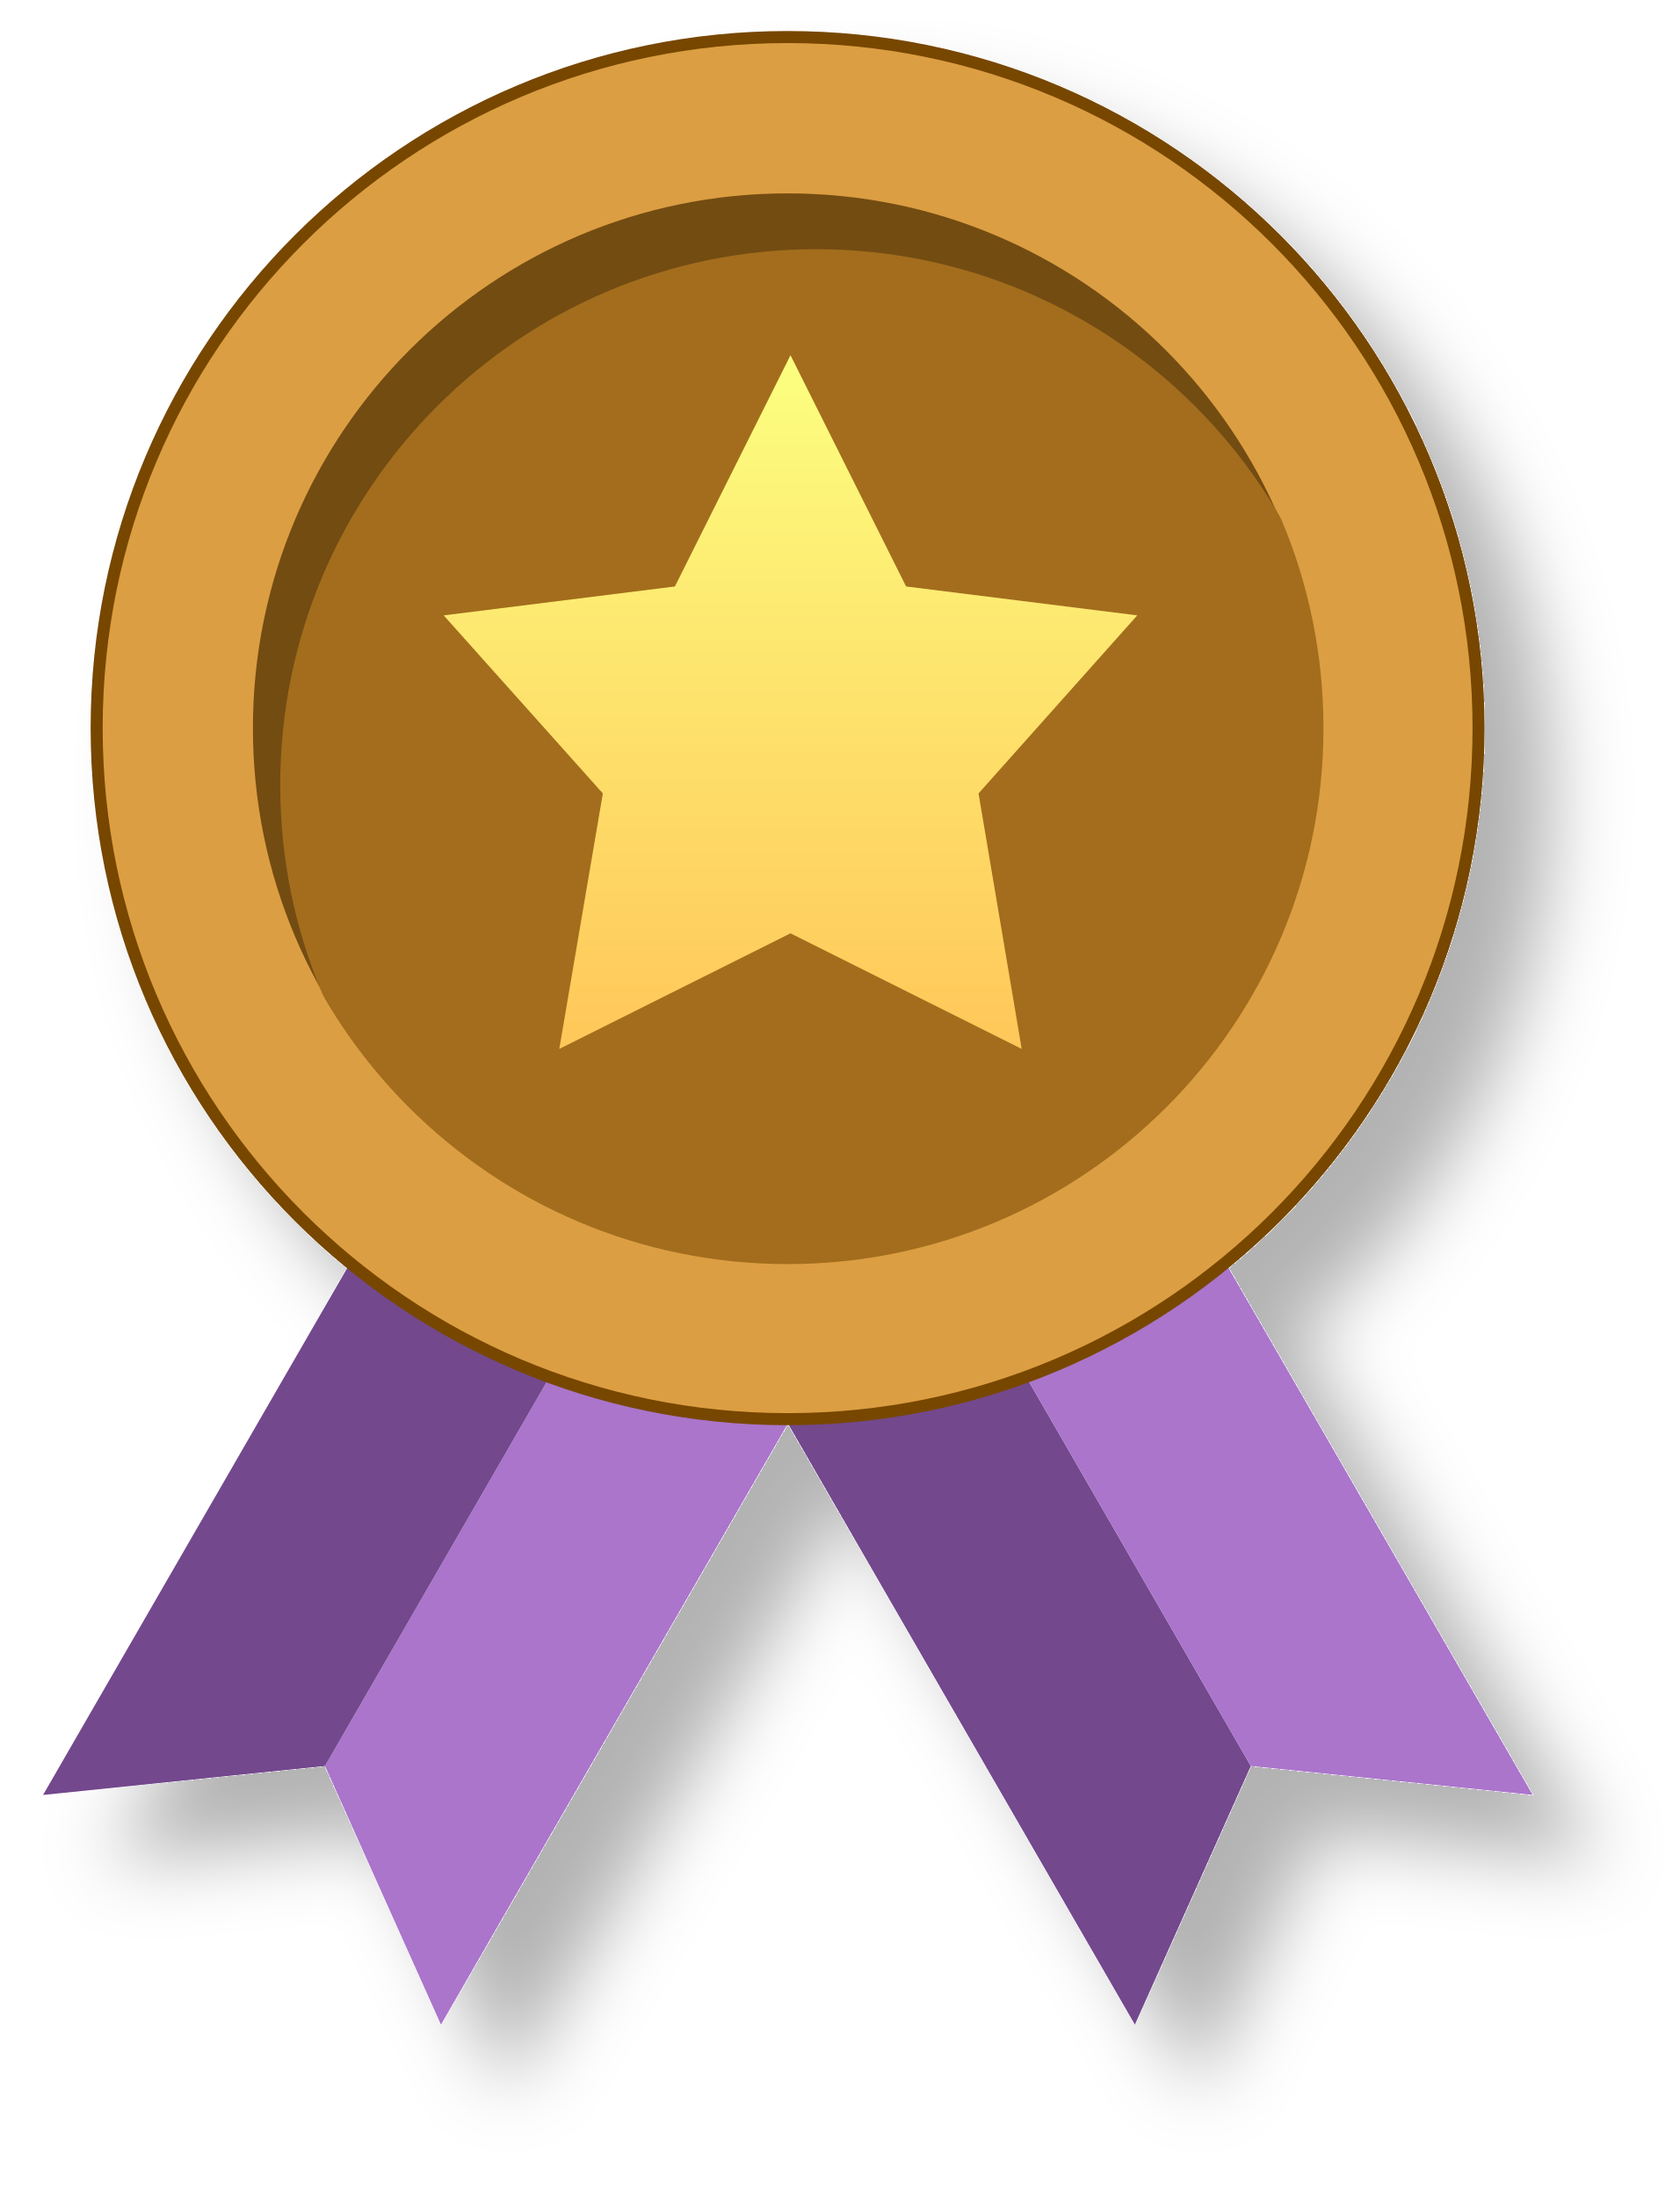
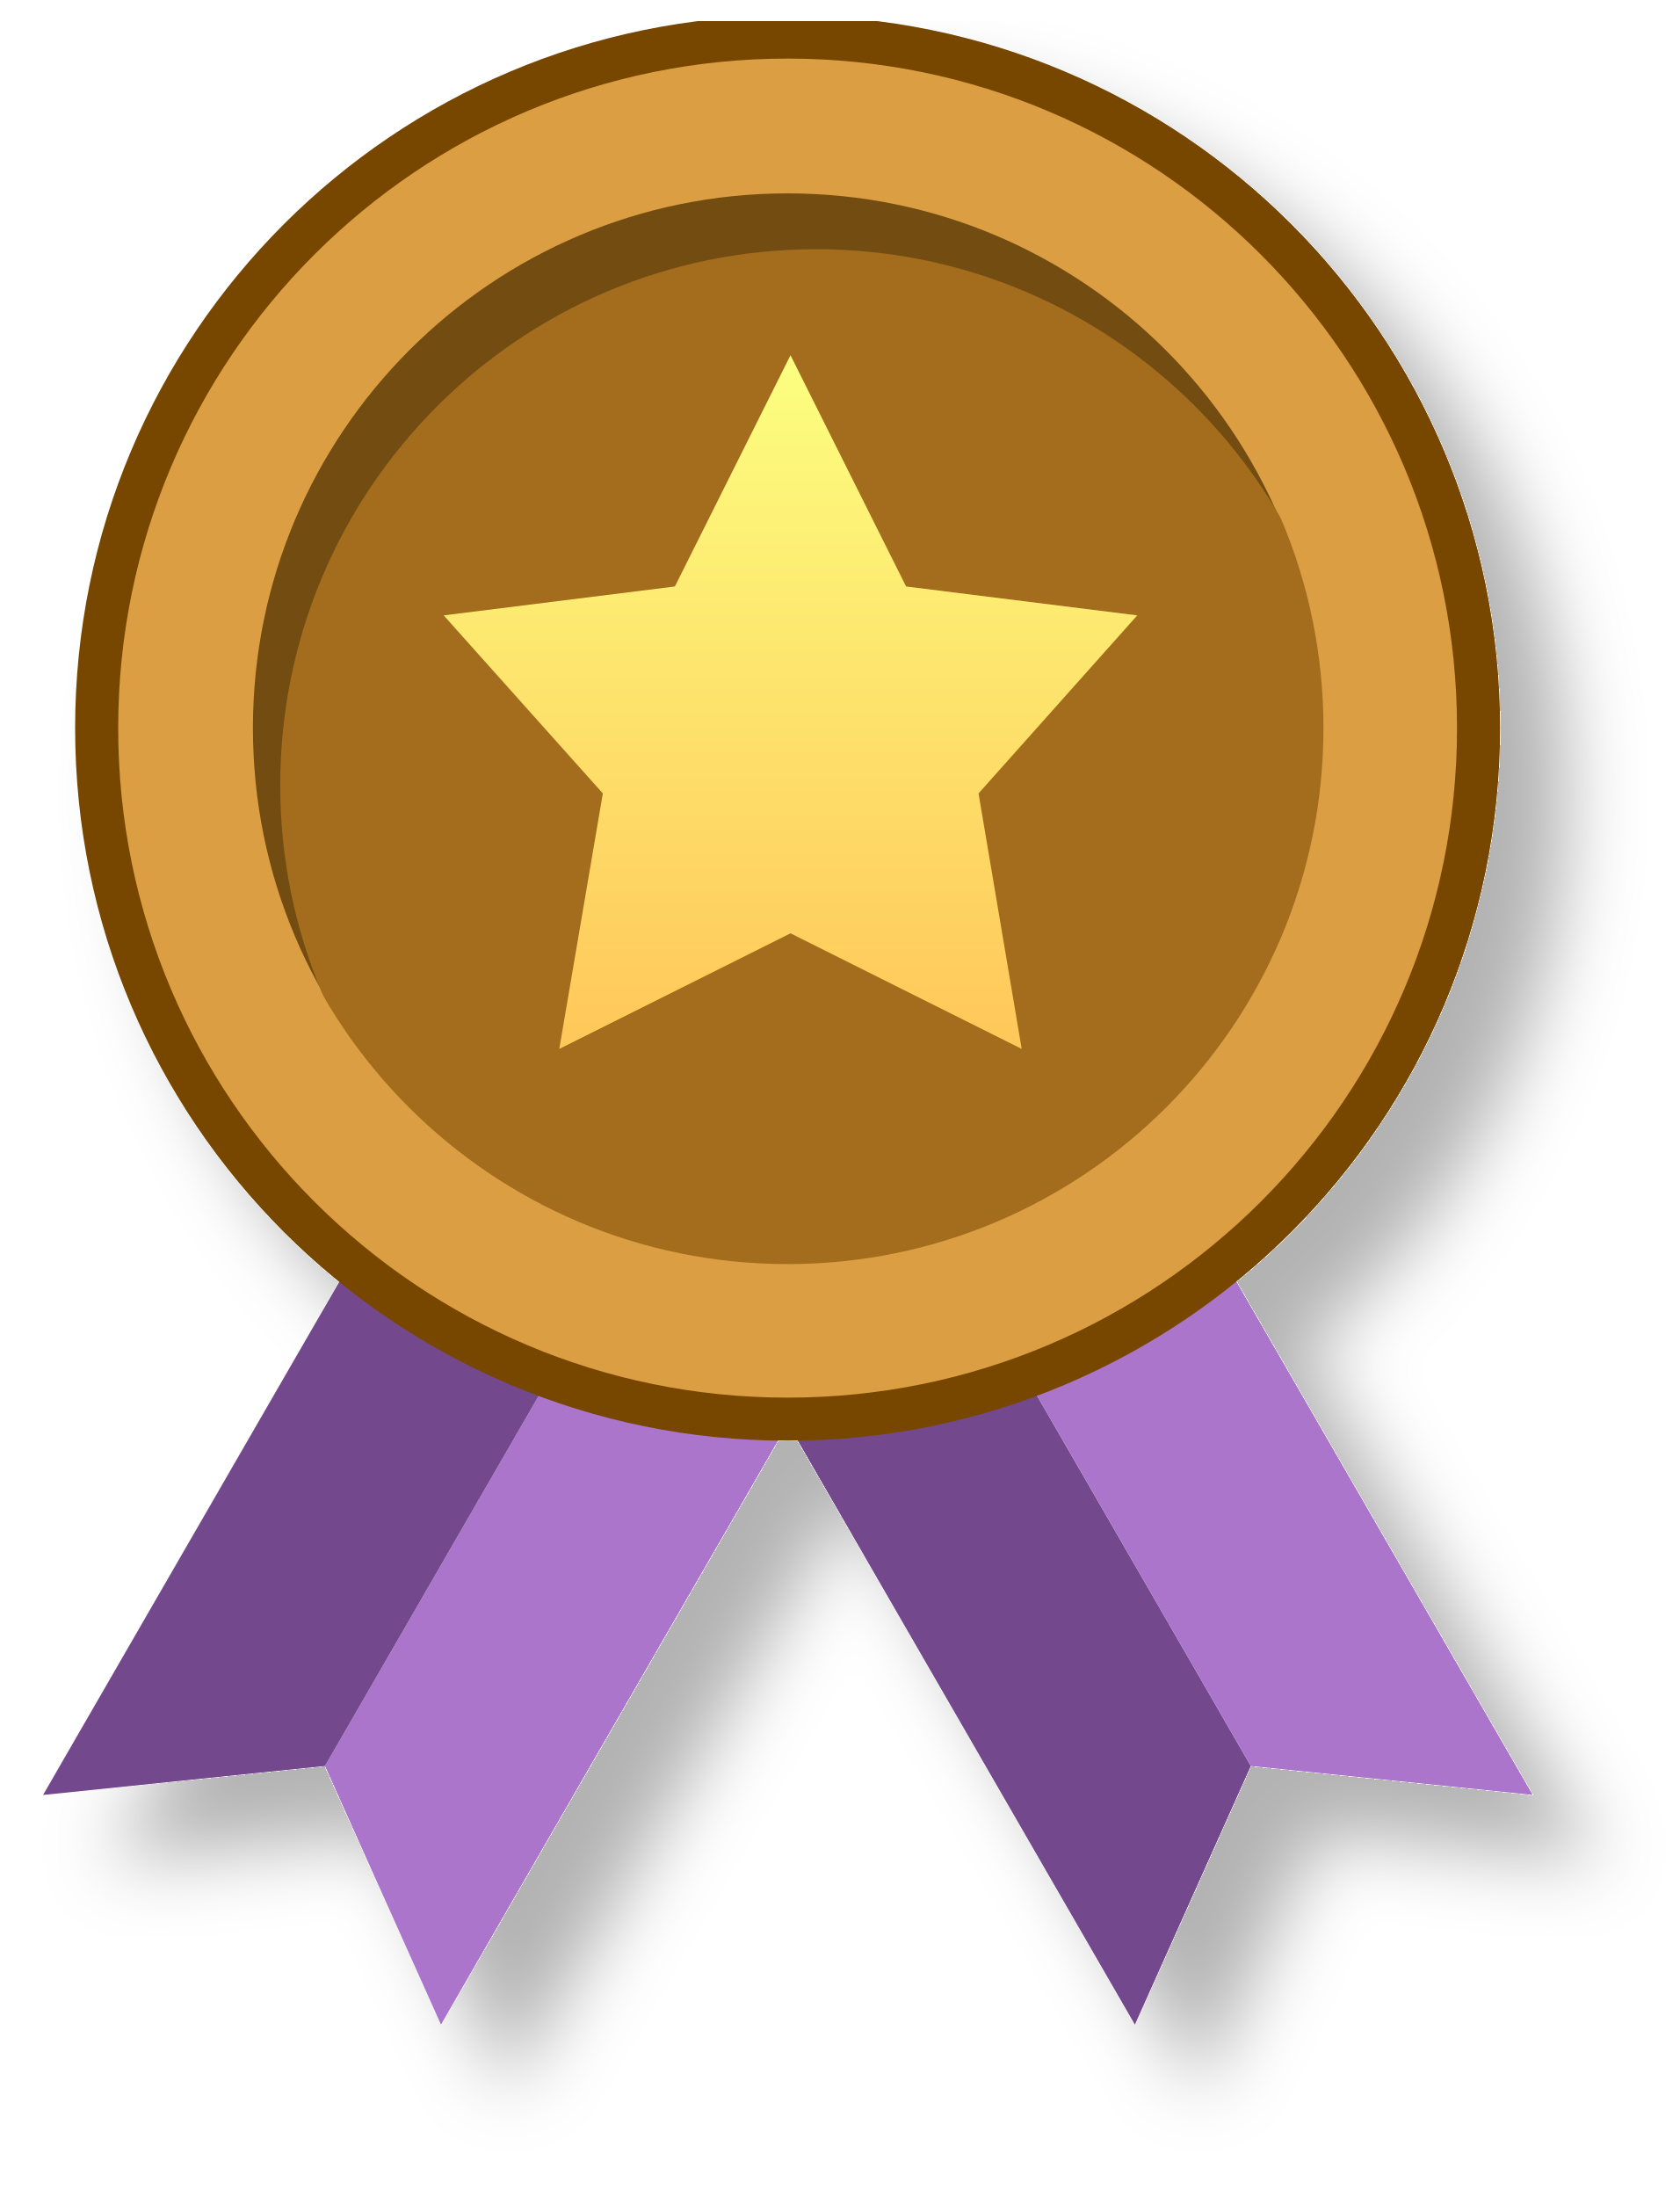
<svg xmlns="http://www.w3.org/2000/svg" width="39" height="51" viewBox="0 0 39 51" fill="none">
  <g filter="url(#filter0_d_212_7104)">
    <path d="M14.998 28.088L19.617 30.754L10.238 47L7.545 40.996L14.998 28.088Z" fill="#AA75CB" />
    <path d="M14.998 28.088L10.379 25.421L1 41.667L7.545 40.996L14.998 28.088Z" fill="#73488D" />
    <path d="M21.588 28.088L16.969 30.754L26.349 47L29.041 40.996L21.588 28.088Z" fill="#73488D" />
    <path d="M21.588 28.088L26.207 25.421L35.586 41.667L29.041 40.996L21.588 28.088Z" fill="#AA75CB" />
-     <circle cx="18.286" cy="16.902" r="16.042" fill="#DC9E42" stroke="#774700" stroke-width="0.28" />
+     <circle cx="18.286" cy="16.902" r="16.042" fill="#DC9E42" stroke="#774700" strokeWidth="0.28" />
    <circle cx="18.285" cy="16.902" r="12.413" fill="#734C12" />
    <mask id="mask0_212_7104" style="mask-type:alpha" maskUnits="userSpaceOnUse" x="6" y="5" width="26" height="26">
      <circle cx="18.948" cy="18.227" r="12.442" fill="#C28B37" />
    </mask>
    <g mask="url(#mask0_212_7104)">
      <circle cx="18.285" cy="16.902" r="12.442" fill="#A36D1D" />
    </g>
    <path d="M18.353 8.246L21.037 13.614L26.404 14.285L22.719 18.418L23.721 24.349L18.353 21.666L12.985 24.349L13.996 18.418L10.301 14.285L15.669 13.614L18.353 8.246Z" fill="url(#paint0_linear_212_7104)" />
  </g>
  <defs>
    <filter id="filter0_d_212_7104" x="0.78" y="0.5" width="38.099" height="49.793" filterUnits="userSpaceOnUse" color-interpolation-filters="sRGB">
      <feFlood flood-opacity="0" result="BackgroundImageFix" />
      <feColorMatrix in="SourceAlpha" type="matrix" values="0 0 0 0 0 0 0 0 0 0 0 0 0 0 0 0 0 0 127 0" result="hardAlpha" />
      <feOffset dx="1.537" dy="1.537" />
      <feGaussianBlur stdDeviation="0.878" />
      <feComposite in2="hardAlpha" operator="out" />
      <feColorMatrix type="matrix" values="0 0 0 0 0 0 0 0 0 0 0 0 0 0 0 0 0 0 0.3 0" />
      <feBlend mode="normal" in2="BackgroundImageFix" result="effect1_dropShadow_212_7104" />
      <feBlend mode="normal" in="SourceGraphic" in2="effect1_dropShadow_212_7104" result="shape" />
    </filter>
    <linearGradient id="paint0_linear_212_7104" x1="18.353" y1="8.246" x2="18.353" y2="24.349" gradientUnits="userSpaceOnUse">
      <stop stop-color="#FCFF80" />
      <stop offset="0.401" stop-color="#FDE870" />
      <stop offset="1" stop-color="#FFC759" />
    </linearGradient>
  </defs>
</svg>
